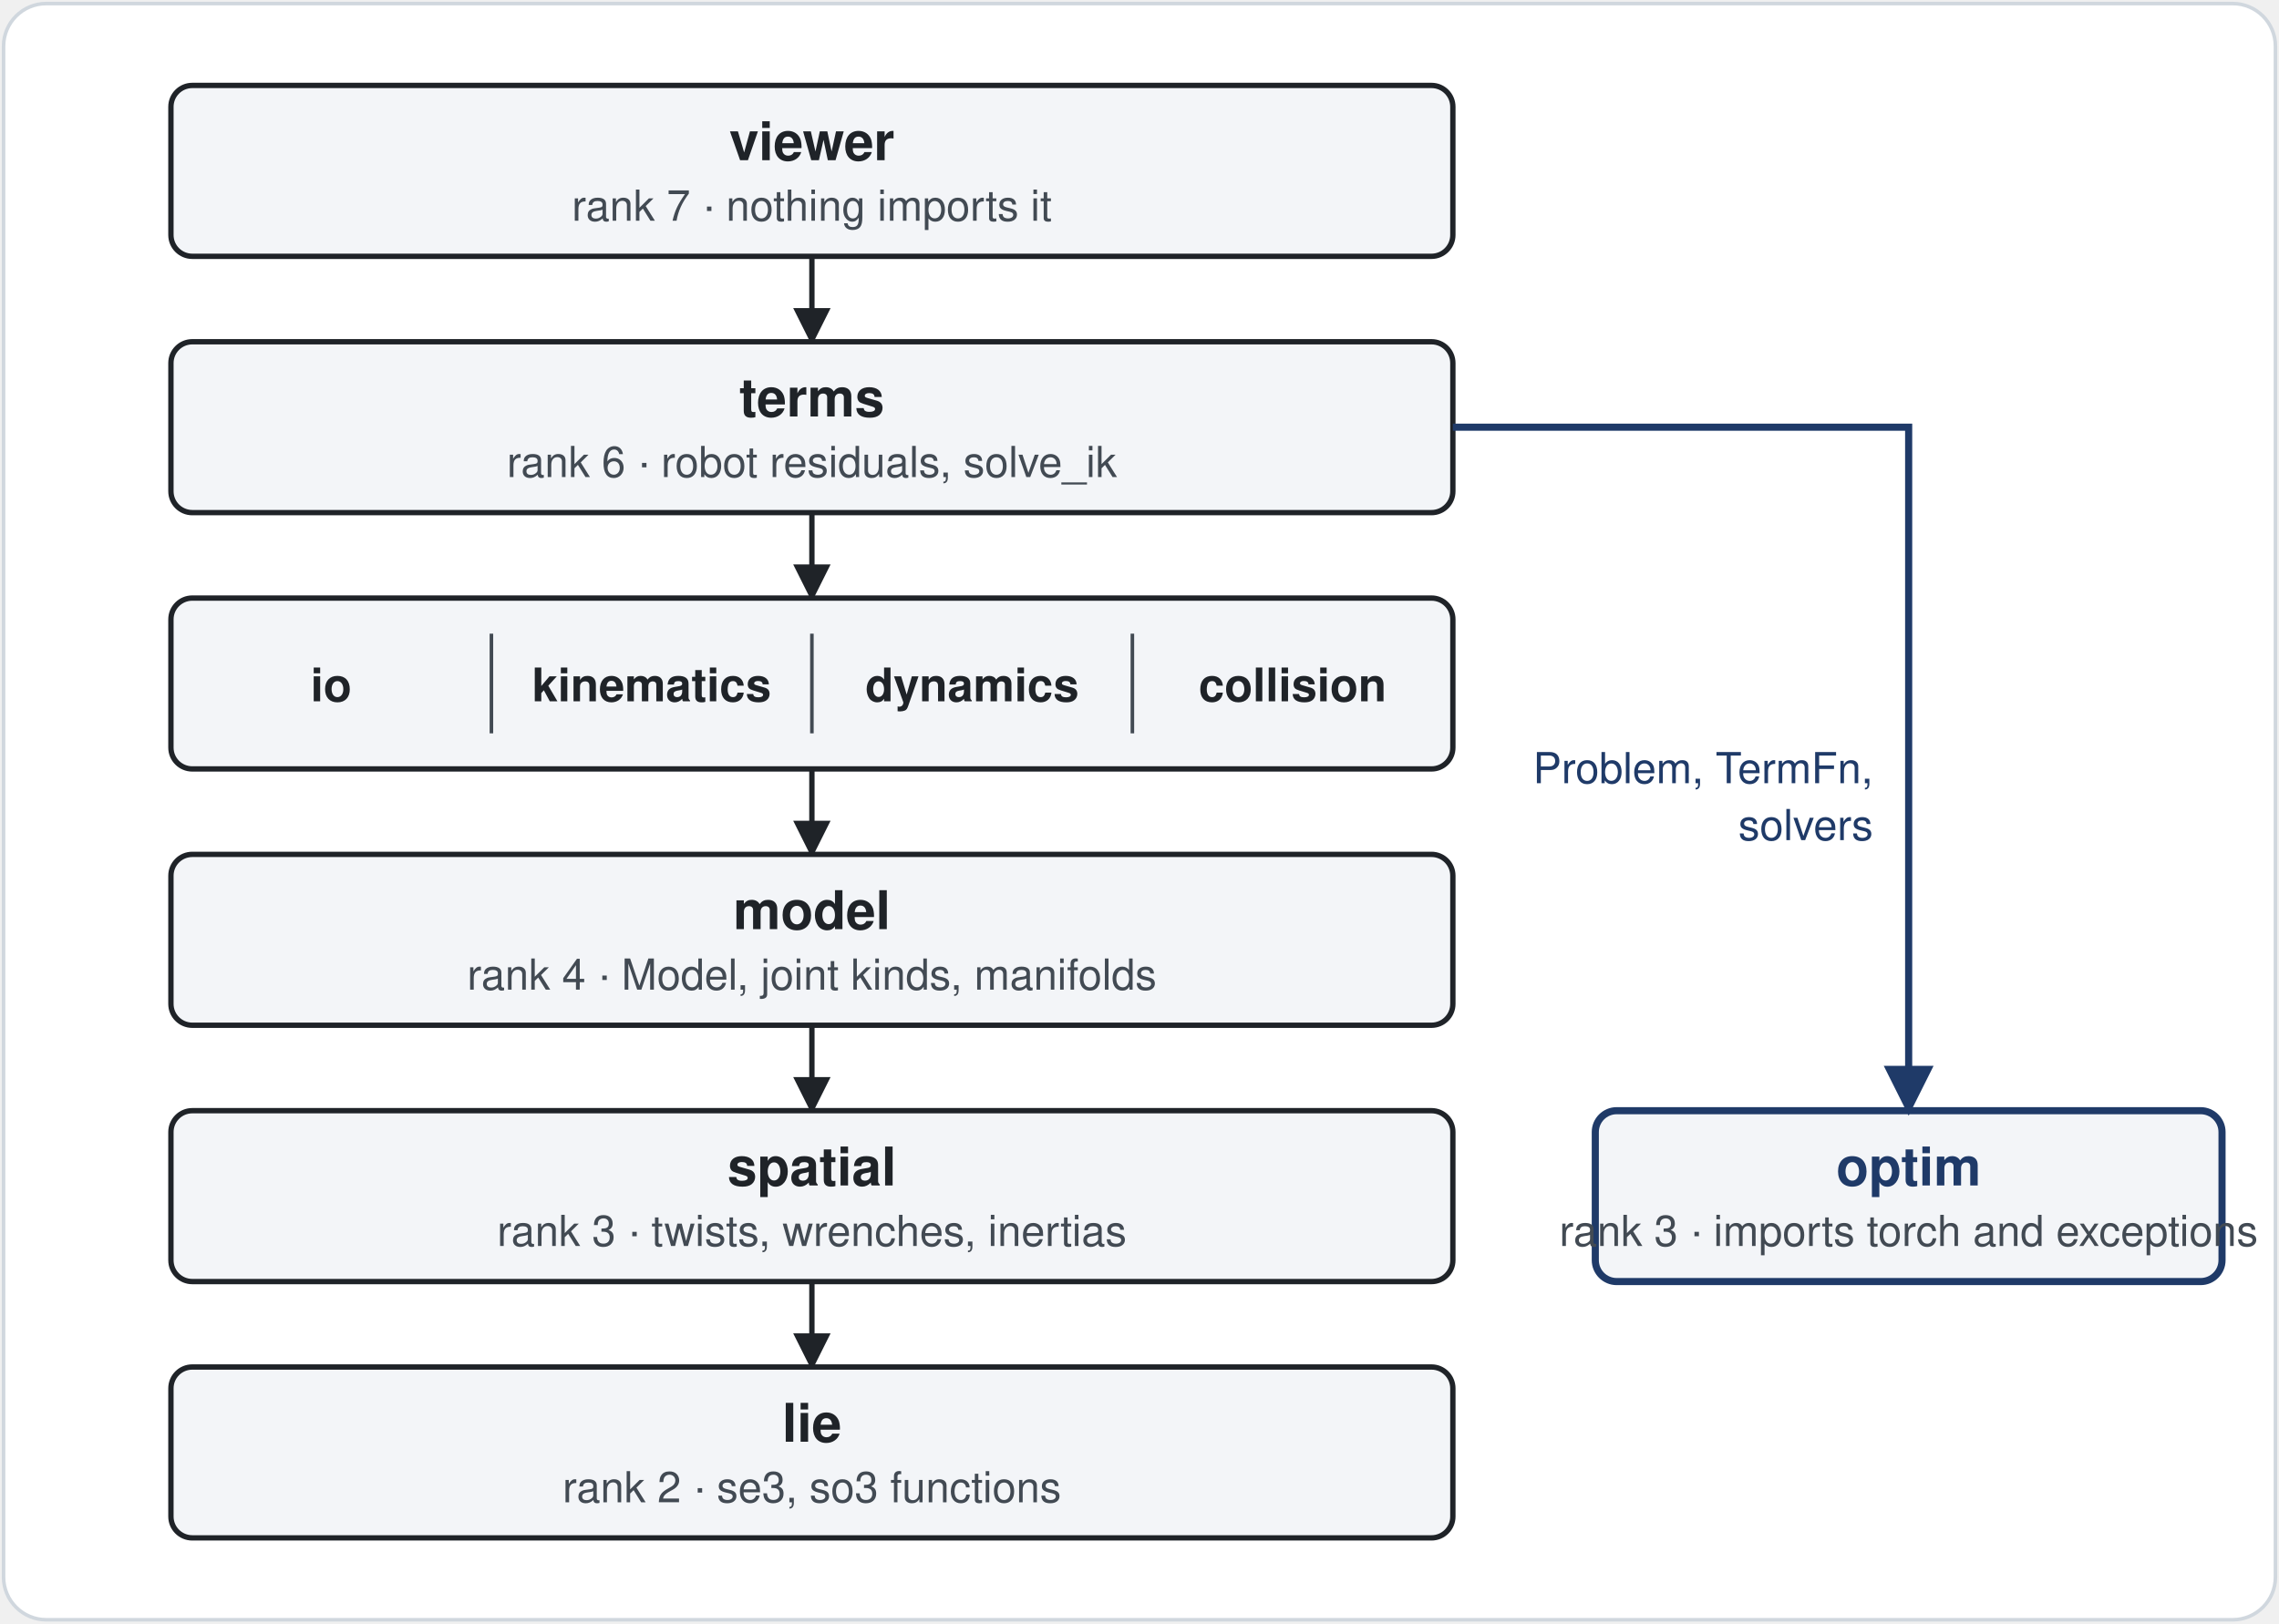
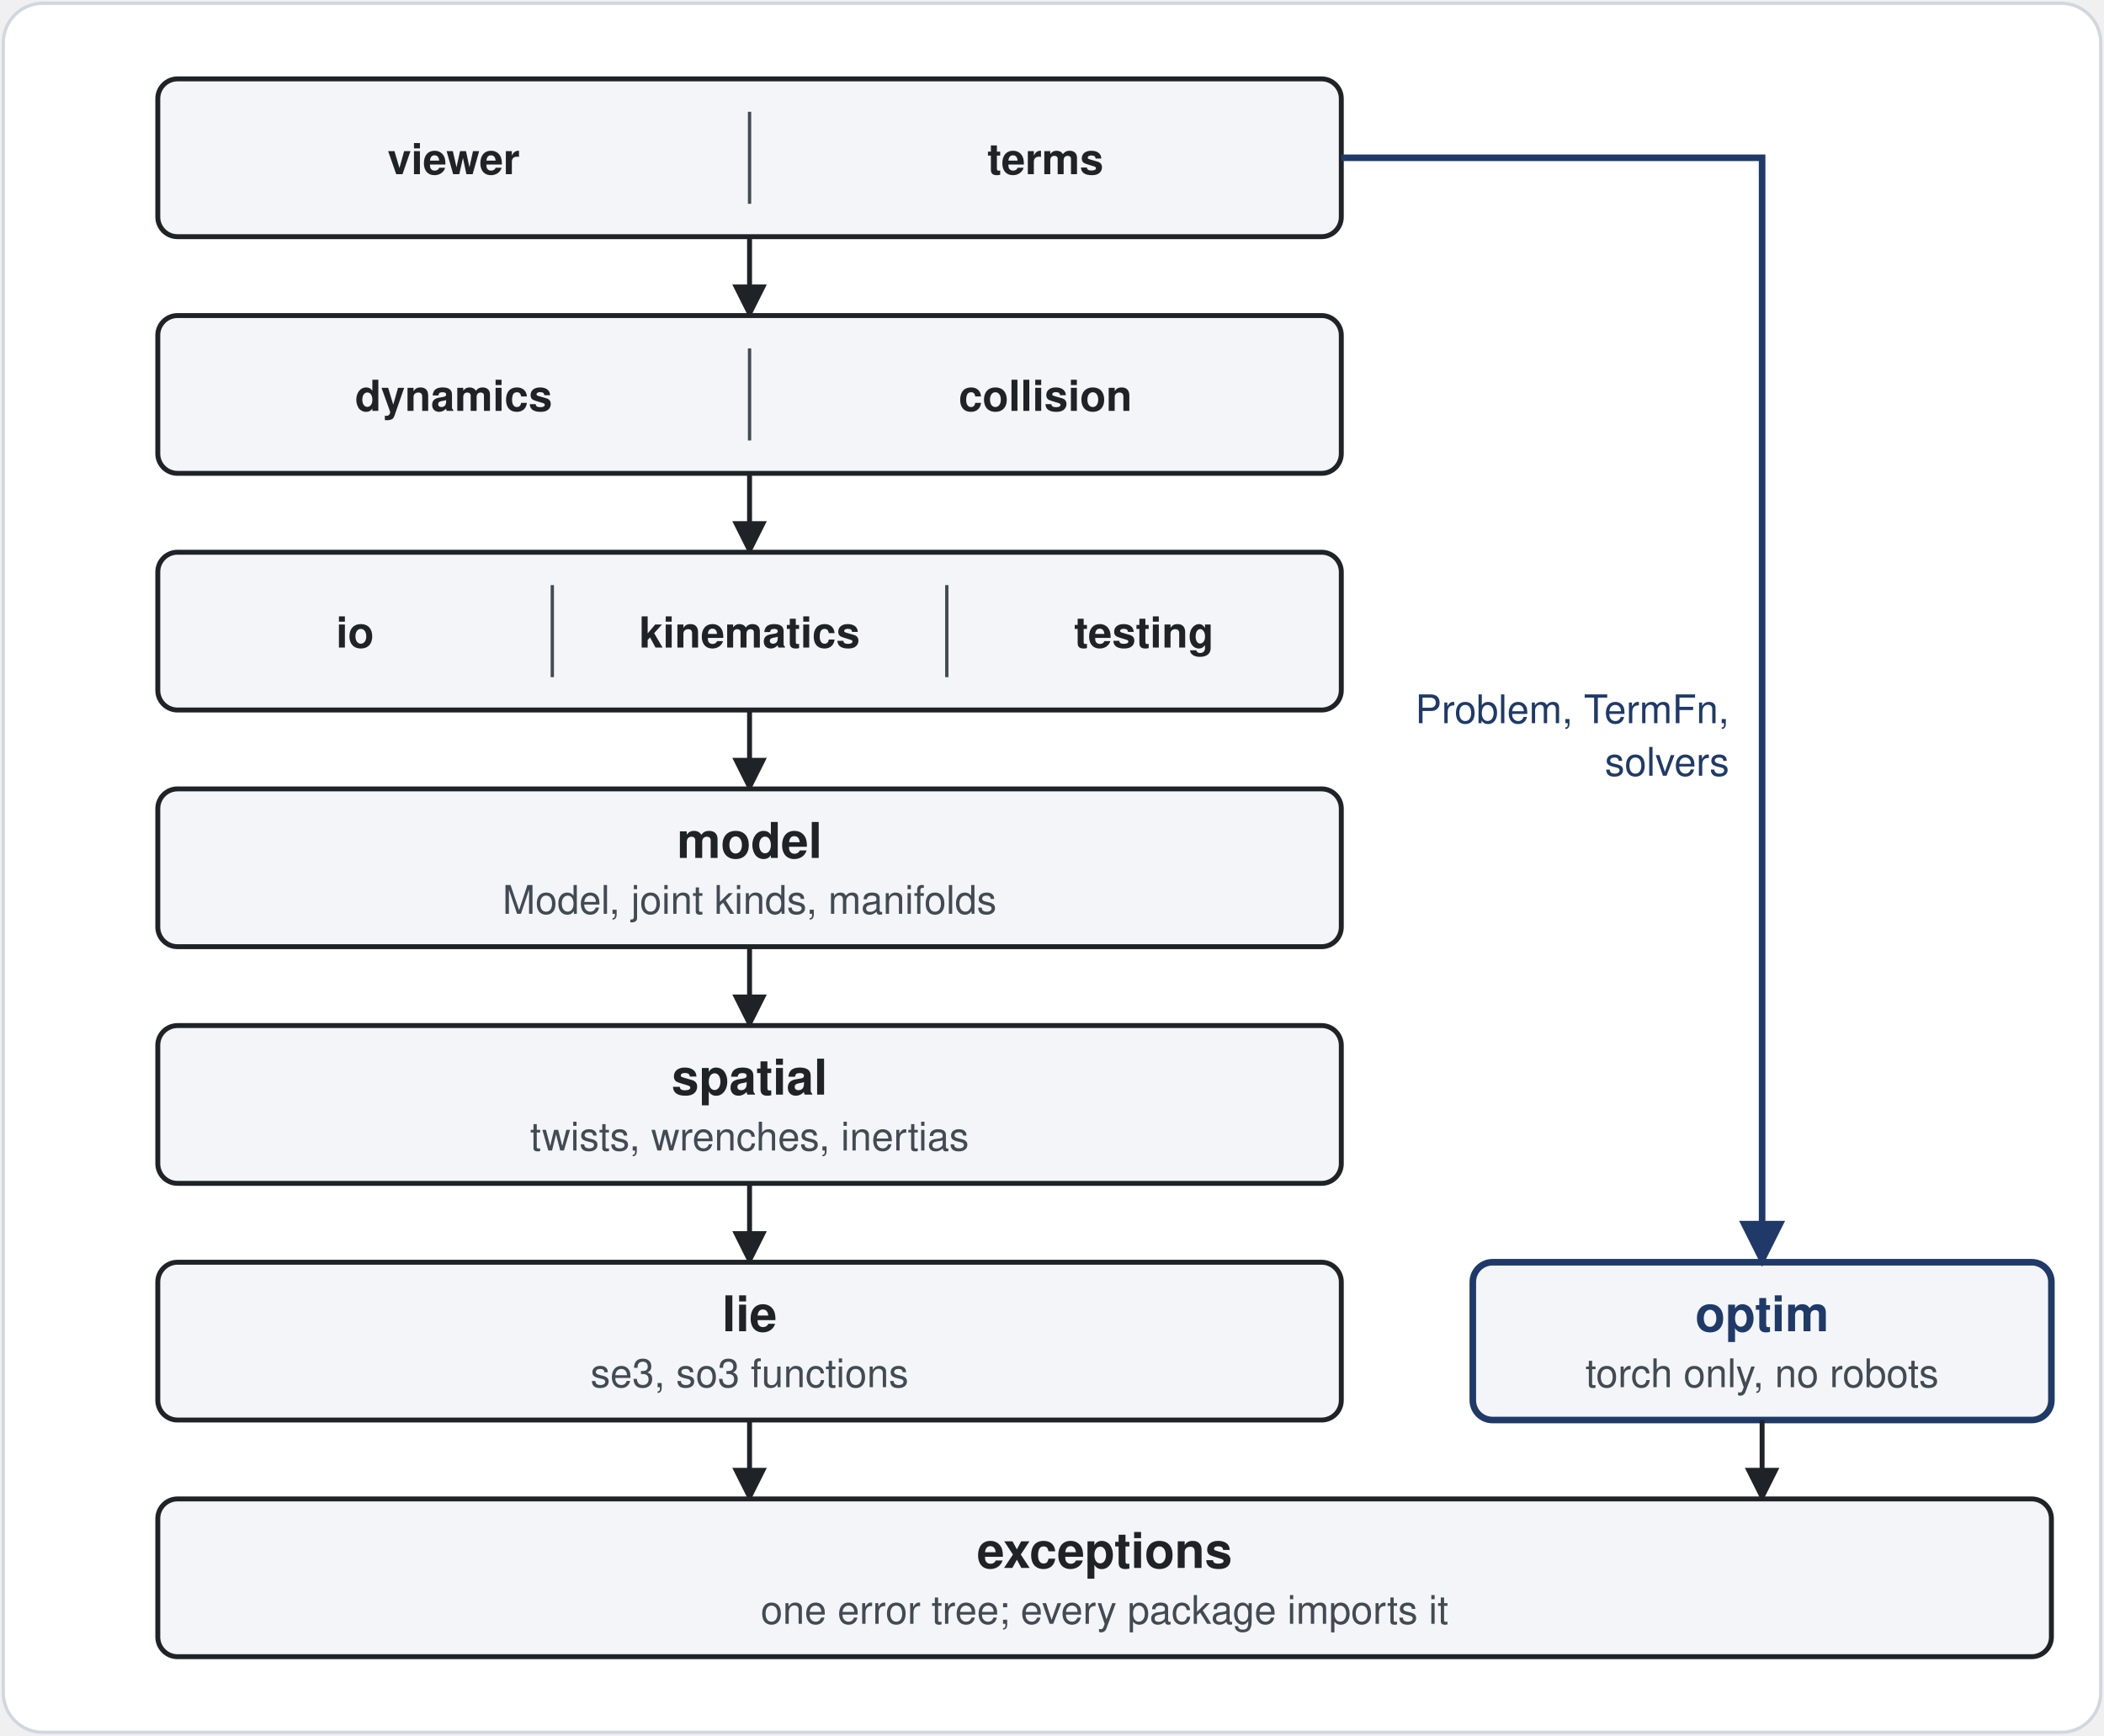
- <svg xmlns="http://www.w3.org/2000/svg" viewBox="0 0 640 456" width="640" height="456" font-family="Helvetica, Arial, sans-serif">
+ <svg xmlns="http://www.w3.org/2000/svg" viewBox="0 0 640 528" width="640" height="528" font-family="Helvetica, Arial, sans-serif">
  <defs>
    <marker id="ag" viewBox="0 0 10 10" refX="9" refY="5" markerWidth="7" markerHeight="7" orient="auto">
      <path d="M0,0 L10,5 L0,10 z" fill="#1f2328" />
    </marker>
    <marker id="an" viewBox="0 0 10 10" refX="9" refY="5" markerWidth="7" markerHeight="7" orient="auto">
      <path d="M0,0 L10,5 L0,10 z" fill="#1f3a68" />
    </marker>
  </defs>
-   <rect x="1" y="1" width="638" height="454" rx="12" fill="#ffffff" stroke="#d0d7de" stroke-width="1" />
+   <rect x="1" y="1" width="638" height="526" rx="12" fill="#ffffff" stroke="#d0d7de" stroke-width="1" />
  <rect x="48" y="24" width="360" height="48" rx="6" fill="#f3f5f8" stroke="#1f2328" stroke-width="1.5" />
-   <text x="228.0" y="45.0" font-size="15" fill="#1f2328" text-anchor="middle" font-weight="bold">viewer</text>
-   <text x="228.0" y="62.0" font-size="12" fill="#424a53" text-anchor="middle" font-weight="normal">rank 7 · nothing imports it</text>
+   <text x="138" y="53" font-size="13" fill="#1f2328" text-anchor="middle" font-weight="bold">viewer</text>
+   <text x="318" y="53" font-size="13" fill="#1f2328" text-anchor="middle" font-weight="bold">terms</text>
+   <line x1="228" y1="34" x2="228" y2="62" stroke="#424a53" stroke-width="1" />
  <polyline points="228,72 228,96" fill="none" stroke="#1f2328" stroke-width="1.5" marker-end="url(#ag)" />
  <rect x="48" y="96" width="360" height="48" rx="6" fill="#f3f5f8" stroke="#1f2328" stroke-width="1.5" />
-   <text x="228.0" y="117.0" font-size="15" fill="#1f2328" text-anchor="middle" font-weight="bold">terms</text>
-   <text x="228.0" y="134.0" font-size="12" fill="#424a53" text-anchor="middle" font-weight="normal">rank 6 · robot residuals, solve_ik</text>
+   <text x="138" y="125" font-size="13" fill="#1f2328" text-anchor="middle" font-weight="bold">dynamics</text>
+   <text x="318" y="125" font-size="13" fill="#1f2328" text-anchor="middle" font-weight="bold">collision</text>
+   <line x1="228" y1="106" x2="228" y2="134" stroke="#424a53" stroke-width="1" />
  <polyline points="228,144 228,168" fill="none" stroke="#1f2328" stroke-width="1.5" marker-end="url(#ag)" />
  <rect x="48" y="168" width="360" height="48" rx="6" fill="#f3f5f8" stroke="#1f2328" stroke-width="1.5" />
-   <text x="93" y="197" font-size="13" fill="#1f2328" text-anchor="middle" font-weight="bold">io</text>
-   <text x="183" y="197" font-size="13" fill="#1f2328" text-anchor="middle" font-weight="bold">kinematics</text>
-   <line x1="138" y1="178" x2="138" y2="206" stroke="#424a53" stroke-width="1" />
-   <text x="273" y="197" font-size="13" fill="#1f2328" text-anchor="middle" font-weight="bold">dynamics</text>
-   <line x1="228" y1="178" x2="228" y2="206" stroke="#424a53" stroke-width="1" />
-   <text x="363" y="197" font-size="13" fill="#1f2328" text-anchor="middle" font-weight="bold">collision</text>
-   <line x1="318" y1="178" x2="318" y2="206" stroke="#424a53" stroke-width="1" />
+   <text x="108" y="197" font-size="13" fill="#1f2328" text-anchor="middle" font-weight="bold">io</text>
+   <text x="228" y="197" font-size="13" fill="#1f2328" text-anchor="middle" font-weight="bold">kinematics</text>
+   <line x1="168" y1="178" x2="168" y2="206" stroke="#424a53" stroke-width="1" />
+   <text x="348" y="197" font-size="13" fill="#1f2328" text-anchor="middle" font-weight="bold">testing</text>
+   <line x1="288" y1="178" x2="288" y2="206" stroke="#424a53" stroke-width="1" />
  <polyline points="228,216 228,240" fill="none" stroke="#1f2328" stroke-width="1.5" marker-end="url(#ag)" />
  <rect x="48" y="240" width="360" height="48" rx="6" fill="#f3f5f8" stroke="#1f2328" stroke-width="1.5" />
-   <text x="228.0" y="261.0" font-size="15" fill="#1f2328" text-anchor="middle" font-weight="bold">model</text>
-   <text x="228.0" y="278.0" font-size="12" fill="#424a53" text-anchor="middle" font-weight="normal">rank 4 · Model, joint kinds, manifolds</text>
+   <text x="228" y="261" font-size="15" fill="#1f2328" text-anchor="middle" font-weight="bold">model</text>
+   <text x="228" y="278" font-size="12" fill="#424a53" text-anchor="middle">Model, joint kinds, manifolds</text>
  <polyline points="228,288 228,312" fill="none" stroke="#1f2328" stroke-width="1.5" marker-end="url(#ag)" />
  <rect x="48" y="312" width="360" height="48" rx="6" fill="#f3f5f8" stroke="#1f2328" stroke-width="1.5" />
-   <text x="228.0" y="333.0" font-size="15" fill="#1f2328" text-anchor="middle" font-weight="bold">spatial</text>
-   <text x="228.0" y="350.0" font-size="12" fill="#424a53" text-anchor="middle" font-weight="normal">rank 3 · twists, wrenches, inertias</text>
+   <text x="228" y="333" font-size="15" fill="#1f2328" text-anchor="middle" font-weight="bold">spatial</text>
+   <text x="228" y="350" font-size="12" fill="#424a53" text-anchor="middle">twists, wrenches, inertias</text>
  <polyline points="228,360 228,384" fill="none" stroke="#1f2328" stroke-width="1.5" marker-end="url(#ag)" />
  <rect x="48" y="384" width="360" height="48" rx="6" fill="#f3f5f8" stroke="#1f2328" stroke-width="1.5" />
-   <text x="228.0" y="405.0" font-size="15" fill="#1f2328" text-anchor="middle" font-weight="bold">lie</text>
-   <text x="228.0" y="422.0" font-size="12" fill="#424a53" text-anchor="middle" font-weight="normal">rank 2 · se3, so3 functions</text>
-   <rect x="448" y="312" width="176" height="48" rx="6" fill="#f3f5f8" stroke="#1f3a68" stroke-width="2" />
-   <text x="536.0" y="333.0" font-size="15" fill="#1f3a68" text-anchor="middle" font-weight="bold">optim</text>
-   <text x="536.0" y="350.0" font-size="12" fill="#424a53" text-anchor="middle" font-weight="normal">rank 3 · imports torch and exceptions</text>
-   <polyline points="408,120 536,120 536,312" fill="none" stroke="#1f3a68" stroke-width="2" marker-end="url(#an)" />
-   <text x="526" y="220" font-size="12" fill="#1f3a68" text-anchor="end" font-weight="normal">Problem, TermFn,</text>
-   <text x="526" y="236" font-size="12" fill="#1f3a68" text-anchor="end" font-weight="normal">solvers</text>
+   <text x="228" y="405" font-size="15" fill="#1f2328" text-anchor="middle" font-weight="bold">lie</text>
+   <text x="228" y="422" font-size="12" fill="#424a53" text-anchor="middle">se3, so3 functions</text>
+   <polyline points="228,432 228,456" fill="none" stroke="#1f2328" stroke-width="1.5" marker-end="url(#ag)" />
+   <rect x="448" y="384" width="176" height="48" rx="6" fill="#f3f5f8" stroke="#1f3a68" stroke-width="2" />
+   <text x="536" y="405" font-size="15" fill="#1f3a68" text-anchor="middle" font-weight="bold">optim</text>
+   <text x="536" y="422" font-size="12" fill="#424a53" text-anchor="middle">torch only, no robots</text>
+   <polyline points="536,432 536,456" fill="none" stroke="#1f2328" stroke-width="1.5" marker-end="url(#ag)" />
+   <rect x="48" y="456" width="576" height="48" rx="6" fill="#f3f5f8" stroke="#1f2328" stroke-width="1.5" />
+   <text x="336" y="477" font-size="15" fill="#1f2328" text-anchor="middle" font-weight="bold">exceptions</text>
+   <text x="336" y="494" font-size="12" fill="#424a53" text-anchor="middle">one error tree; every package imports it</text>
+   <polyline points="408,48 536,48 536,384" fill="none" stroke="#1f3a68" stroke-width="2" marker-end="url(#an)" />
+   <text x="526" y="220" font-size="12" fill="#1f3a68" text-anchor="end">Problem, TermFn,</text>
+   <text x="526" y="236" font-size="12" fill="#1f3a68" text-anchor="end">solvers</text>
</svg>
